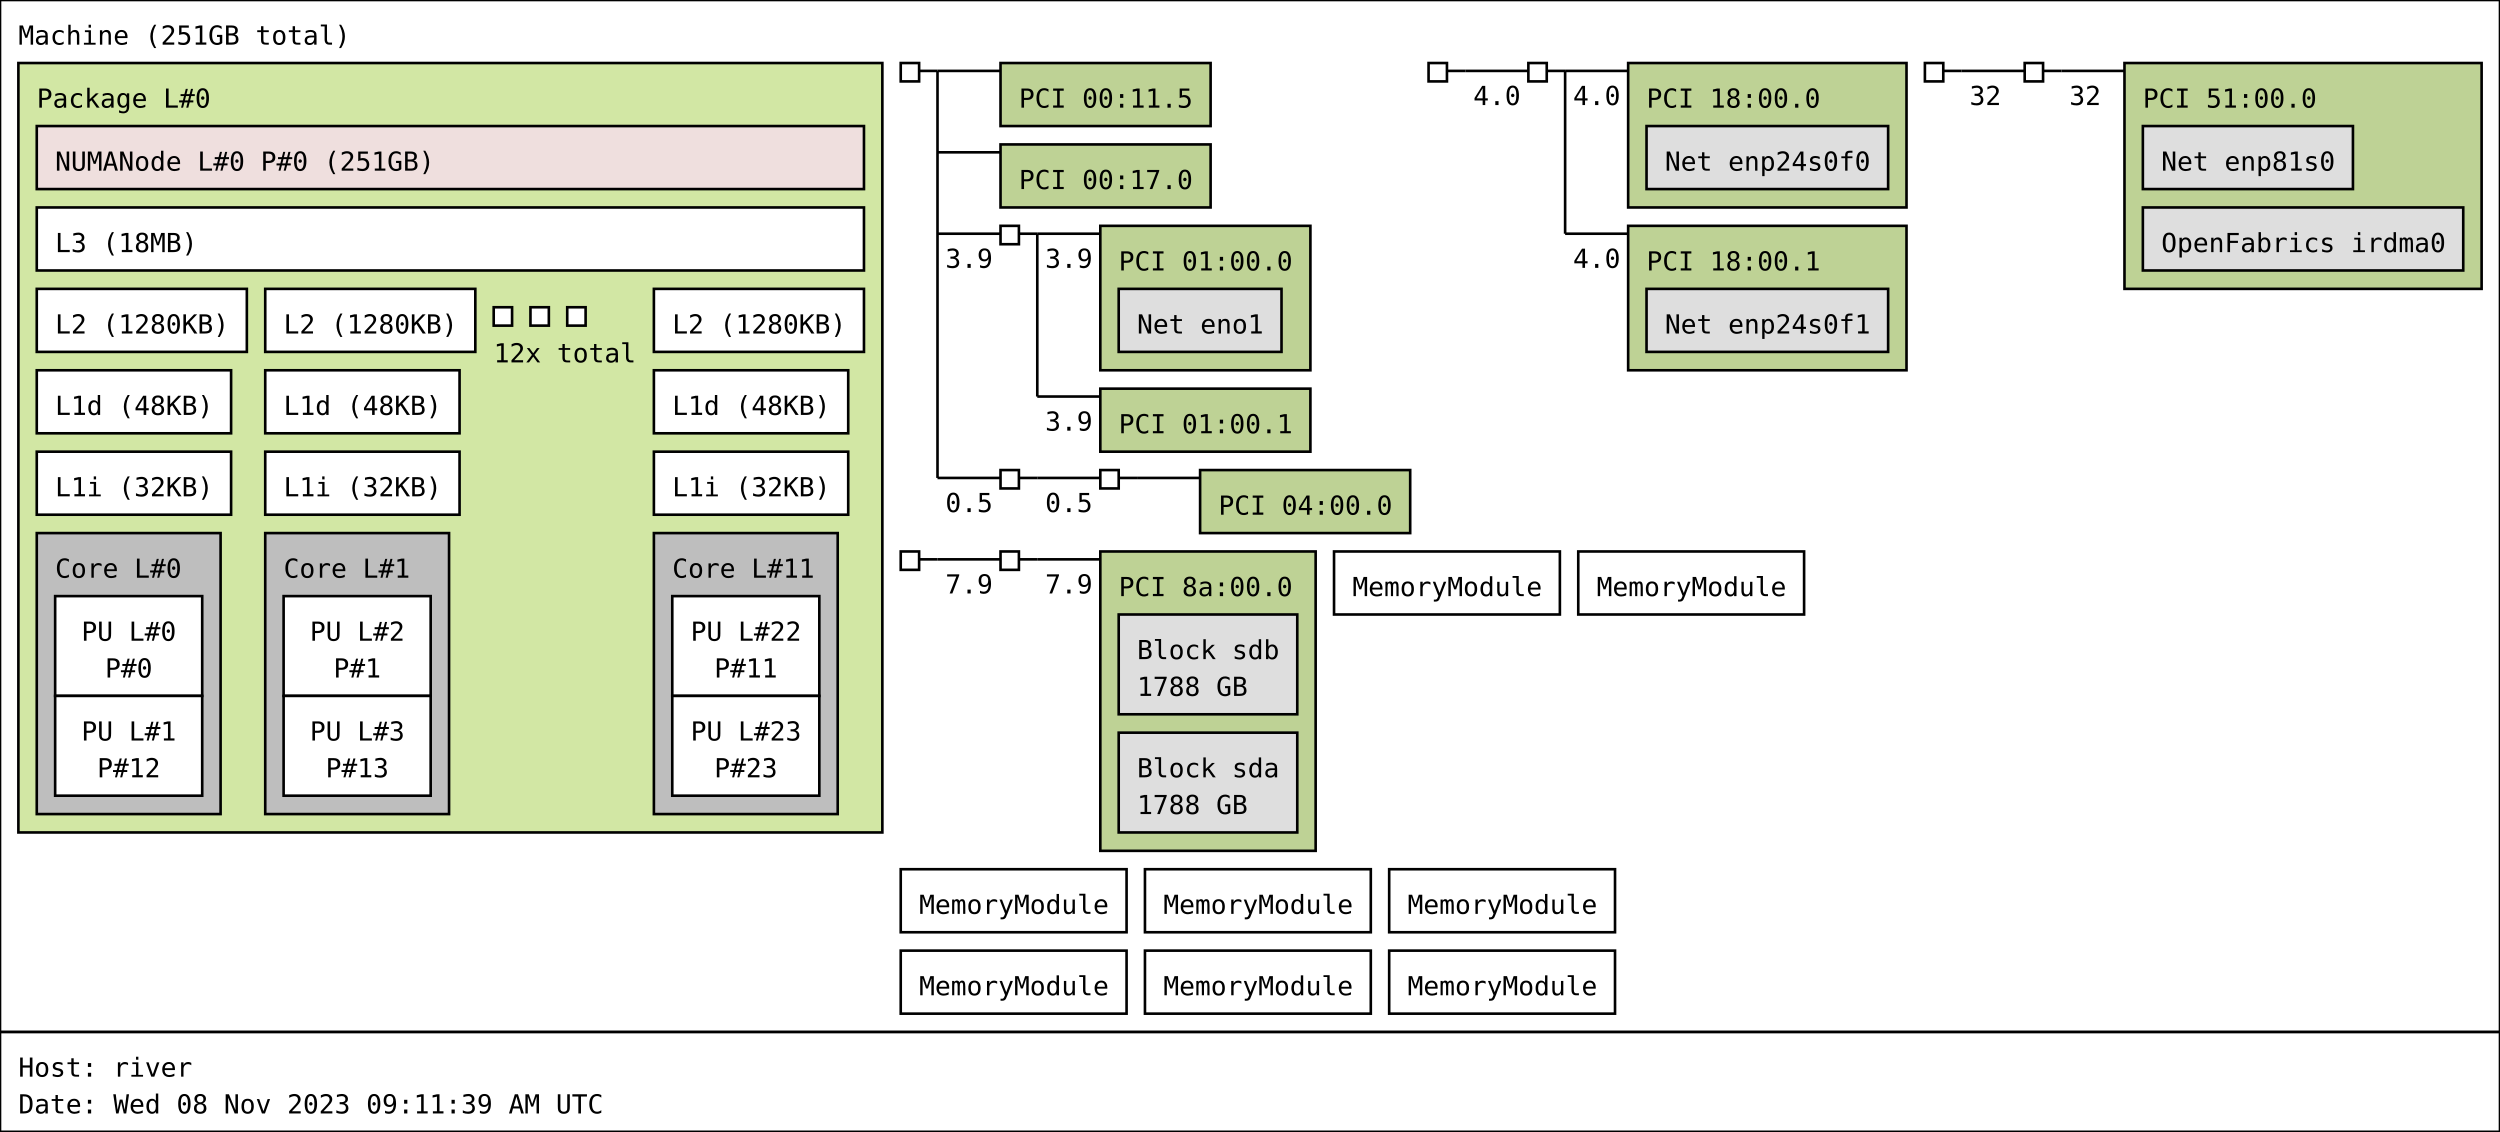
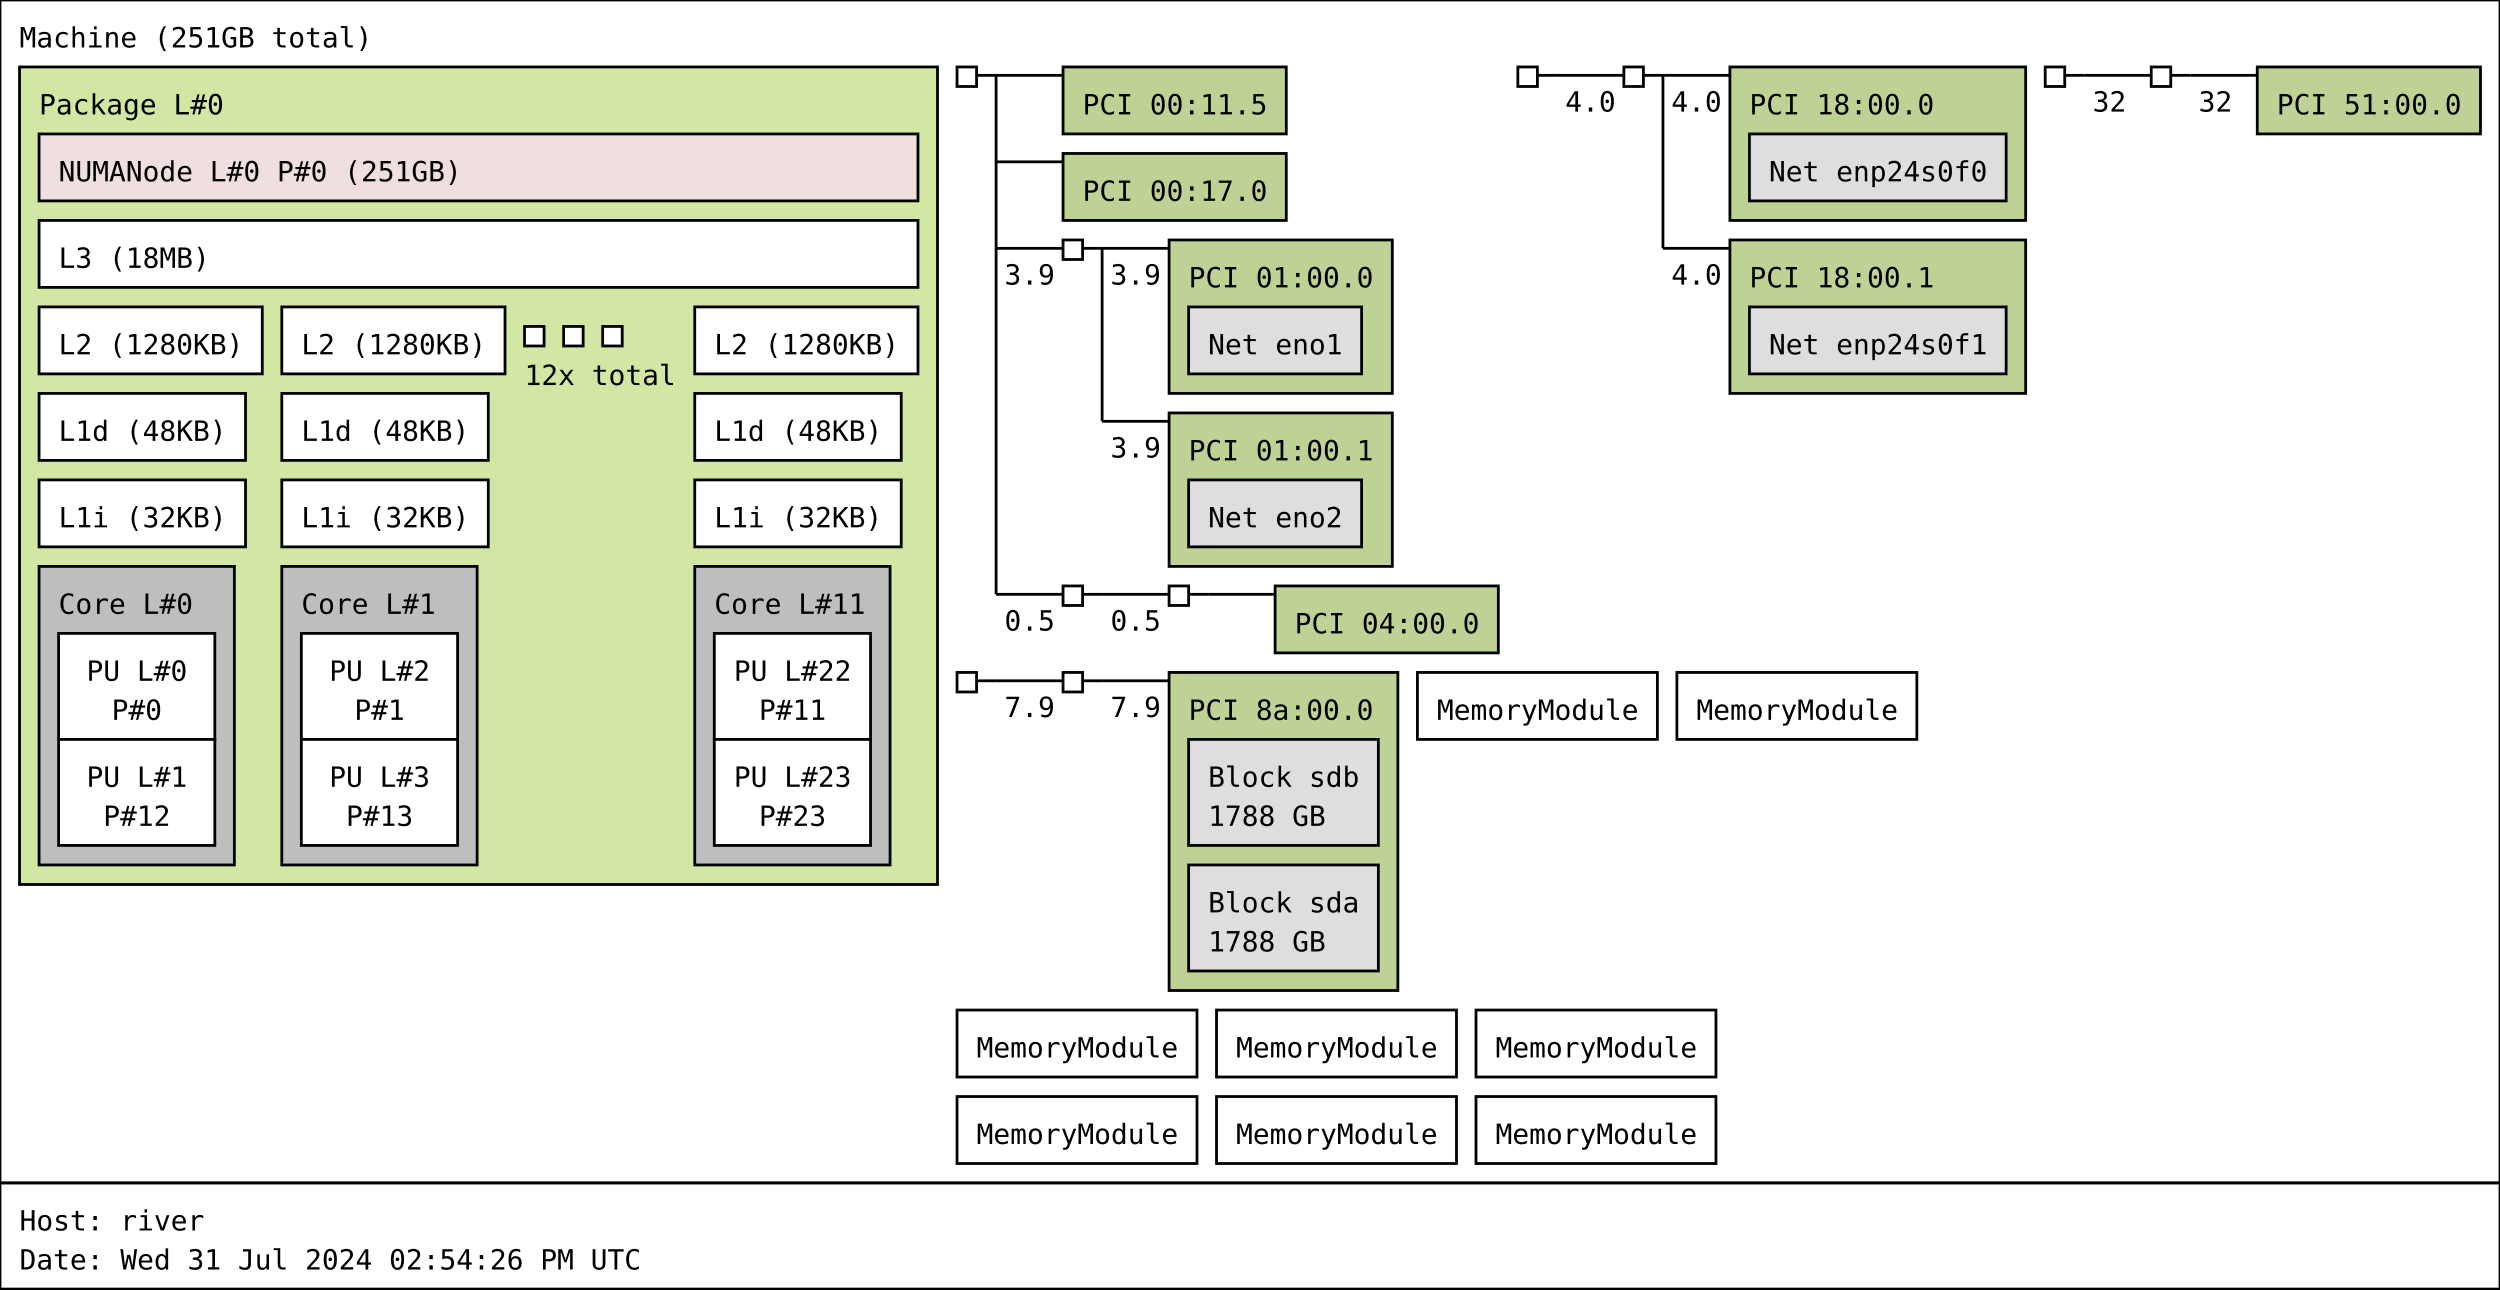
- <svg xmlns="http://www.w3.org/2000/svg" width="952px" height="431px" viewBox="0 0 952px 431px" version="1.1">
-   <rect id="Machine_0_rect" class="Machine" x="0" y="0" width="952" height="393" fill="rgb(255,255,255)" stroke="rgb(0,0,0)" stroke-width="1" />
+ <svg xmlns="http://www.w3.org/2000/svg" width="896px" height="462px" viewBox="0 0 896px 462px" version="1.1">
+   <rect id="Machine_0_rect" class="Machine" x="0" y="0" width="896" height="424" fill="rgb(255,255,255)" stroke="rgb(0,0,0)" stroke-width="1" />
  <text id="Machine_0_text" class="Machine" font-family="Monospace" x="7" y="17" fill="rgb(0,0,0)" font-size="10px">Machine (251GB total)</text>
  <rect id="Package_0_rect" class="Package" x="7" y="24" width="329" height="293" fill="rgb(210,231,164)" stroke="rgb(0,0,0)" stroke-width="1" />
  <text id="Package_0_text" class="Package" font-family="Monospace" x="14" y="41" fill="rgb(0,0,0)" font-size="10px">Package L#0</text>
  <rect id="L3_0_rect" class="L3" x="14" y="79" width="315" height="24" fill="rgb(255,255,255)" stroke="rgb(0,0,0)" stroke-width="1" />
  <text id="L3_0_text" class="L3" font-family="Monospace" x="21" y="96" fill="rgb(0,0,0)" font-size="10px">L3 (18MB)</text>
  <rect id="L2_0_rect" class="L2" x="14" y="110" width="80" height="24" fill="rgb(255,255,255)" stroke="rgb(0,0,0)" stroke-width="1" />
  <text id="L2_0_text" class="L2" font-family="Monospace" x="21" y="127" fill="rgb(0,0,0)" font-size="10px">L2 (1280KB)</text>
  <rect id="L1d_0_rect" class="L1d" x="14" y="141" width="74" height="24" fill="rgb(255,255,255)" stroke="rgb(0,0,0)" stroke-width="1" />
  <text id="L1d_0_text" class="L1d" font-family="Monospace" x="21" y="158" fill="rgb(0,0,0)" font-size="10px">L1d (48KB)</text>
  <rect id="L1i_0_rect" class="L1i" x="14" y="172" width="74" height="24" fill="rgb(255,255,255)" stroke="rgb(0,0,0)" stroke-width="1" />
  <text id="L1i_0_text" class="L1i" font-family="Monospace" x="21" y="189" fill="rgb(0,0,0)" font-size="10px">L1i (32KB)</text>
  <rect id="Core_0_rect" class="Core" x="14" y="203" width="70" height="107" fill="rgb(190,190,190)" stroke="rgb(0,0,0)" stroke-width="1" />
  <text id="Core_0_text" class="Core" font-family="Monospace" x="21" y="220" fill="rgb(0,0,0)" font-size="10px">Core L#0</text>
  <rect id="PU_0_rect" class="PU" x="21" y="227" width="56" height="38" fill="rgb(255,255,255)" stroke="rgb(0,0,0)" stroke-width="1" />
  <text id="PU_0_text" class="PU" font-family="Monospace" x="31" y="244" fill="rgb(0,0,0)" font-size="10px">PU L#0</text>
  <text id="PU_0_text_1" class="PU" font-family="Monospace" x="40" y="258" fill="rgb(0,0,0)" font-size="10px">P#0</text>
  <rect id="PU_1_rect" class="PU" x="21" y="265" width="56" height="38" fill="rgb(255,255,255)" stroke="rgb(0,0,0)" stroke-width="1" />
  <text id="PU_1_text" class="PU" font-family="Monospace" x="31" y="282" fill="rgb(0,0,0)" font-size="10px">PU L#1</text>
  <text id="PU_1_text_1" class="PU" font-family="Monospace" x="37" y="296" fill="rgb(0,0,0)" font-size="10px">P#12</text>
  <rect id="L2_1_rect" class="L2" x="101" y="110" width="80" height="24" fill="rgb(255,255,255)" stroke="rgb(0,0,0)" stroke-width="1" />
  <text id="L2_1_text" class="L2" font-family="Monospace" x="108" y="127" fill="rgb(0,0,0)" font-size="10px">L2 (1280KB)</text>
  <rect id="L1d_1_rect" class="L1d" x="101" y="141" width="74" height="24" fill="rgb(255,255,255)" stroke="rgb(0,0,0)" stroke-width="1" />
  <text id="L1d_1_text" class="L1d" font-family="Monospace" x="108" y="158" fill="rgb(0,0,0)" font-size="10px">L1d (48KB)</text>
  <rect id="L1i_1_rect" class="L1i" x="101" y="172" width="74" height="24" fill="rgb(255,255,255)" stroke="rgb(0,0,0)" stroke-width="1" />
  <text id="L1i_1_text" class="L1i" font-family="Monospace" x="108" y="189" fill="rgb(0,0,0)" font-size="10px">L1i (32KB)</text>
  <rect id="Core_1_rect" class="Core" x="101" y="203" width="70" height="107" fill="rgb(190,190,190)" stroke="rgb(0,0,0)" stroke-width="1" />
  <text id="Core_1_text" class="Core" font-family="Monospace" x="108" y="220" fill="rgb(0,0,0)" font-size="10px">Core L#1</text>
  <rect id="PU_2_rect" class="PU" x="108" y="227" width="56" height="38" fill="rgb(255,255,255)" stroke="rgb(0,0,0)" stroke-width="1" />
  <text id="PU_2_text" class="PU" font-family="Monospace" x="118" y="244" fill="rgb(0,0,0)" font-size="10px">PU L#2</text>
  <text id="PU_2_text_1" class="PU" font-family="Monospace" x="127" y="258" fill="rgb(0,0,0)" font-size="10px">P#1</text>
  <rect id="PU_3_rect" class="PU" x="108" y="265" width="56" height="38" fill="rgb(255,255,255)" stroke="rgb(0,0,0)" stroke-width="1" />
  <text id="PU_3_text" class="PU" font-family="Monospace" x="118" y="282" fill="rgb(0,0,0)" font-size="10px">PU L#3</text>
  <text id="PU_3_text_1" class="PU" font-family="Monospace" x="124" y="296" fill="rgb(0,0,0)" font-size="10px">P#13</text>
  <rect id="L2_2_rect" class="L2" x="188" y="117" width="7" height="7" fill="rgb(255,255,255)" stroke="rgb(0,0,0)" stroke-width="1" />
  <rect id="L2_2_rect" class="L2" x="202" y="117" width="7" height="7" fill="rgb(255,255,255)" stroke="rgb(0,0,0)" stroke-width="1" />
  <rect id="L2_2_rect" class="L2" x="216" y="117" width="7" height="7" fill="rgb(255,255,255)" stroke="rgb(0,0,0)" stroke-width="1" />
  <text id="L2_2_text" class="L2" font-family="Monospace" x="188" y="138" fill="rgb(0,0,0)" font-size="10px">12x total</text>
  <rect id="L2_11_rect" class="L2" x="249" y="110" width="80" height="24" fill="rgb(255,255,255)" stroke="rgb(0,0,0)" stroke-width="1" />
  <text id="L2_11_text" class="L2" font-family="Monospace" x="256" y="127" fill="rgb(0,0,0)" font-size="10px">L2 (1280KB)</text>
  <rect id="L1d_11_rect" class="L1d" x="249" y="141" width="74" height="24" fill="rgb(255,255,255)" stroke="rgb(0,0,0)" stroke-width="1" />
  <text id="L1d_11_text" class="L1d" font-family="Monospace" x="256" y="158" fill="rgb(0,0,0)" font-size="10px">L1d (48KB)</text>
  <rect id="L1i_11_rect" class="L1i" x="249" y="172" width="74" height="24" fill="rgb(255,255,255)" stroke="rgb(0,0,0)" stroke-width="1" />
  <text id="L1i_11_text" class="L1i" font-family="Monospace" x="256" y="189" fill="rgb(0,0,0)" font-size="10px">L1i (32KB)</text>
  <rect id="Core_11_rect" class="Core" x="249" y="203" width="70" height="107" fill="rgb(190,190,190)" stroke="rgb(0,0,0)" stroke-width="1" />
  <text id="Core_11_text" class="Core" font-family="Monospace" x="256" y="220" fill="rgb(0,0,0)" font-size="10px">Core L#11</text>
  <rect id="PU_22_rect" class="PU" x="256" y="227" width="56" height="38" fill="rgb(255,255,255)" stroke="rgb(0,0,0)" stroke-width="1" />
  <text id="PU_22_text" class="PU" font-family="Monospace" x="263" y="244" fill="rgb(0,0,0)" font-size="10px">PU L#22</text>
  <text id="PU_22_text_1" class="PU" font-family="Monospace" x="272" y="258" fill="rgb(0,0,0)" font-size="10px">P#11</text>
  <rect id="PU_23_rect" class="PU" x="256" y="265" width="56" height="38" fill="rgb(255,255,255)" stroke="rgb(0,0,0)" stroke-width="1" />
  <text id="PU_23_text" class="PU" font-family="Monospace" x="263" y="282" fill="rgb(0,0,0)" font-size="10px">PU L#23</text>
  <text id="PU_23_text_1" class="PU" font-family="Monospace" x="272" y="296" fill="rgb(0,0,0)" font-size="10px">P#23</text>
  <rect id="NUMANode_0_rect" class="NUMANode" x="14" y="48" width="315" height="24" fill="rgb(239,223,222)" stroke="rgb(0,0,0)" stroke-width="1" />
  <text id="NUMANode_0_text" class="NUMANode" font-family="Monospace" x="21" y="65" fill="rgb(0,0,0)" font-size="10px">NUMANode L#0 P#0 (251GB)</text>
  <rect id="HostBridge_0_rect" class="HostBridge" x="343" y="24" width="7" height="7" fill="rgb(255,255,255)" stroke="rgb(0,0,0)" stroke-width="1" />
  <line id="HostBridge_0_line" class="HostBridge" x1="350" y1="27" x2="357" y2="27" stroke="rgb(0,0,0)" stroke-width="1" />
  <line id="HostBridge_0_line_2" class="HostBridge" x1="357" y1="27" x2="381" y2="27" stroke="rgb(0,0,0)" stroke-width="1" />
  <line id="HostBridge_0_line_3" class="HostBridge" x1="357" y1="58" x2="381" y2="58" stroke="rgb(0,0,0)" stroke-width="1" />
  <line id="HostBridge_0_line_4" class="HostBridge" x1="357" y1="89" x2="381" y2="89" stroke="rgb(0,0,0)" stroke-width="1" />
  <text id="HostBridge_0_text_4" class="HostBridge" font-family="Monospace" x="360" y="102" fill="rgb(0,0,0)" font-size="10px">3.9</text>
-   <line id="HostBridge_0_line_5" class="HostBridge" x1="357" y1="182" x2="381" y2="182" stroke="rgb(0,0,0)" stroke-width="1" />
-   <text id="HostBridge_0_text_5" class="HostBridge" font-family="Monospace" x="360" y="195" fill="rgb(0,0,0)" font-size="10px">0.5</text>
-   <line id="HostBridge_0_line_1" class="HostBridge" x1="357" y1="27" x2="357" y2="182" stroke="rgb(0,0,0)" stroke-width="1" />
+   <line id="HostBridge_0_line_5" class="HostBridge" x1="357" y1="213" x2="381" y2="213" stroke="rgb(0,0,0)" stroke-width="1" />
+   <text id="HostBridge_0_text_5" class="HostBridge" font-family="Monospace" x="360" y="226" fill="rgb(0,0,0)" font-size="10px">0.5</text>
+   <line id="HostBridge_0_line_1" class="HostBridge" x1="357" y1="27" x2="357" y2="213" stroke="rgb(0,0,0)" stroke-width="1" />
  <rect id="PCI_0_rect" class="PCI" x="381" y="24" width="80" height="24" fill="rgb(190,210,149)" stroke="rgb(0,0,0)" stroke-width="1" />
  <text id="PCI_0_text" class="PCI" font-family="Monospace" x="388" y="41" fill="rgb(0,0,0)" font-size="10px">PCI 00:11.5</text>
  <rect id="PCI_1_rect" class="PCI" x="381" y="55" width="80" height="24" fill="rgb(190,210,149)" stroke="rgb(0,0,0)" stroke-width="1" />
  <text id="PCI_1_text" class="PCI" font-family="Monospace" x="388" y="72" fill="rgb(0,0,0)" font-size="10px">PCI 00:17.0</text>
  <rect id="PCIBridge_1_rect" class="PCIBridge" x="381" y="86" width="7" height="7" fill="rgb(255,255,255)" stroke="rgb(0,0,0)" stroke-width="1" />
  <line id="PCIBridge_1_line" class="PCIBridge" x1="388" y1="89" x2="395" y2="89" stroke="rgb(0,0,0)" stroke-width="1" />
  <line id="PCIBridge_1_line_2" class="PCIBridge" x1="395" y1="89" x2="419" y2="89" stroke="rgb(0,0,0)" stroke-width="1" />
  <text id="PCIBridge_1_text_2" class="PCIBridge" font-family="Monospace" x="398" y="102" fill="rgb(0,0,0)" font-size="10px">3.9</text>
  <line id="PCIBridge_1_line_3" class="PCIBridge" x1="395" y1="151" x2="419" y2="151" stroke="rgb(0,0,0)" stroke-width="1" />
  <text id="PCIBridge_1_text_3" class="PCIBridge" font-family="Monospace" x="398" y="164" fill="rgb(0,0,0)" font-size="10px">3.9</text>
  <line id="PCIBridge_1_line_1" class="PCIBridge" x1="395" y1="89" x2="395" y2="151" stroke="rgb(0,0,0)" stroke-width="1" />
  <rect id="PCI_2_rect" class="PCI" x="419" y="86" width="80" height="55" fill="rgb(190,210,149)" stroke="rgb(0,0,0)" stroke-width="1" />
  <text id="PCI_2_text" class="PCI" font-family="Monospace" x="426" y="103" fill="rgb(0,0,0)" font-size="10px">PCI 01:00.0</text>
  <rect id="Net_0_rect" class="Net" x="426" y="110" width="62" height="24" fill="rgb(222,222,222)" stroke="rgb(0,0,0)" stroke-width="1" />
  <text id="Net_0_text" class="Net" font-family="Monospace" x="433" y="127" fill="rgb(0,0,0)" font-size="10px">Net eno1</text>
-   <rect id="PCI_3_rect" class="PCI" x="419" y="148" width="80" height="24" fill="rgb(190,210,149)" stroke="rgb(0,0,0)" stroke-width="1" />
+   <rect id="PCI_3_rect" class="PCI" x="419" y="148" width="80" height="55" fill="rgb(190,210,149)" stroke="rgb(0,0,0)" stroke-width="1" />
  <text id="PCI_3_text" class="PCI" font-family="Monospace" x="426" y="165" fill="rgb(0,0,0)" font-size="10px">PCI 01:00.1</text>
-   <rect id="PCIBridge_2_rect" class="PCIBridge" x="381" y="179" width="7" height="7" fill="rgb(255,255,255)" stroke="rgb(0,0,0)" stroke-width="1" />
-   <line id="PCIBridge_2_line" class="PCIBridge" x1="388" y1="182" x2="395" y2="182" stroke="rgb(0,0,0)" stroke-width="1" />
-   <line id="PCIBridge_2_line_2" class="PCIBridge" x1="395" y1="182" x2="419" y2="182" stroke="rgb(0,0,0)" stroke-width="1" />
-   <text id="PCIBridge_2_text_2" class="PCIBridge" font-family="Monospace" x="398" y="195" fill="rgb(0,0,0)" font-size="10px">0.5</text>
-   <line id="PCIBridge_2_line_1" class="PCIBridge" x1="395" y1="182" x2="395" y2="182" stroke="rgb(0,0,0)" stroke-width="1" />
-   <rect id="PCIBridge_3_rect" class="PCIBridge" x="419" y="179" width="7" height="7" fill="rgb(255,255,255)" stroke="rgb(0,0,0)" stroke-width="1" />
-   <line id="PCIBridge_3_line" class="PCIBridge" x1="426" y1="182" x2="433" y2="182" stroke="rgb(0,0,0)" stroke-width="1" />
-   <line id="PCIBridge_3_line_2" class="PCIBridge" x1="433" y1="182" x2="457" y2="182" stroke="rgb(0,0,0)" stroke-width="1" />
-   <line id="PCIBridge_3_line_1" class="PCIBridge" x1="433" y1="182" x2="433" y2="182" stroke="rgb(0,0,0)" stroke-width="1" />
-   <rect id="PCI_4_rect" class="PCI" x="457" y="179" width="80" height="24" fill="rgb(190,210,149)" stroke="rgb(0,0,0)" stroke-width="1" />
-   <text id="PCI_4_text" class="PCI" font-family="Monospace" x="464" y="196" fill="rgb(0,0,0)" font-size="10px">PCI 04:00.0</text>
+   <rect id="Net_1_rect" class="Net" x="426" y="172" width="62" height="24" fill="rgb(222,222,222)" stroke="rgb(0,0,0)" stroke-width="1" />
+   <text id="Net_1_text" class="Net" font-family="Monospace" x="433" y="189" fill="rgb(0,0,0)" font-size="10px">Net eno2</text>
+   <rect id="PCIBridge_2_rect" class="PCIBridge" x="381" y="210" width="7" height="7" fill="rgb(255,255,255)" stroke="rgb(0,0,0)" stroke-width="1" />
+   <line id="PCIBridge_2_line" class="PCIBridge" x1="388" y1="213" x2="395" y2="213" stroke="rgb(0,0,0)" stroke-width="1" />
+   <line id="PCIBridge_2_line_2" class="PCIBridge" x1="395" y1="213" x2="419" y2="213" stroke="rgb(0,0,0)" stroke-width="1" />
+   <text id="PCIBridge_2_text_2" class="PCIBridge" font-family="Monospace" x="398" y="226" fill="rgb(0,0,0)" font-size="10px">0.5</text>
+   <line id="PCIBridge_2_line_1" class="PCIBridge" x1="395" y1="213" x2="395" y2="213" stroke="rgb(0,0,0)" stroke-width="1" />
+   <rect id="PCIBridge_3_rect" class="PCIBridge" x="419" y="210" width="7" height="7" fill="rgb(255,255,255)" stroke="rgb(0,0,0)" stroke-width="1" />
+   <line id="PCIBridge_3_line" class="PCIBridge" x1="426" y1="213" x2="433" y2="213" stroke="rgb(0,0,0)" stroke-width="1" />
+   <line id="PCIBridge_3_line_2" class="PCIBridge" x1="433" y1="213" x2="457" y2="213" stroke="rgb(0,0,0)" stroke-width="1" />
+   <line id="PCIBridge_3_line_1" class="PCIBridge" x1="433" y1="213" x2="433" y2="213" stroke="rgb(0,0,0)" stroke-width="1" />
+   <rect id="PCI_4_rect" class="PCI" x="457" y="210" width="80" height="24" fill="rgb(190,210,149)" stroke="rgb(0,0,0)" stroke-width="1" />
+   <text id="PCI_4_text" class="PCI" font-family="Monospace" x="464" y="227" fill="rgb(0,0,0)" font-size="10px">PCI 04:00.0</text>
  <rect id="HostBridge_4_rect" class="HostBridge" x="544" y="24" width="7" height="7" fill="rgb(255,255,255)" stroke="rgb(0,0,0)" stroke-width="1" />
  <line id="HostBridge_4_line" class="HostBridge" x1="551" y1="27" x2="558" y2="27" stroke="rgb(0,0,0)" stroke-width="1" />
  <line id="HostBridge_4_line_2" class="HostBridge" x1="558" y1="27" x2="582" y2="27" stroke="rgb(0,0,0)" stroke-width="1" />
  <text id="HostBridge_4_text_2" class="HostBridge" font-family="Monospace" x="561" y="40" fill="rgb(0,0,0)" font-size="10px">4.0</text>
  <line id="HostBridge_4_line_1" class="HostBridge" x1="558" y1="27" x2="558" y2="27" stroke="rgb(0,0,0)" stroke-width="1" />
  <rect id="PCIBridge_5_rect" class="PCIBridge" x="582" y="24" width="7" height="7" fill="rgb(255,255,255)" stroke="rgb(0,0,0)" stroke-width="1" />
  <line id="PCIBridge_5_line" class="PCIBridge" x1="589" y1="27" x2="596" y2="27" stroke="rgb(0,0,0)" stroke-width="1" />
  <line id="PCIBridge_5_line_2" class="PCIBridge" x1="596" y1="27" x2="620" y2="27" stroke="rgb(0,0,0)" stroke-width="1" />
  <text id="PCIBridge_5_text_2" class="PCIBridge" font-family="Monospace" x="599" y="40" fill="rgb(0,0,0)" font-size="10px">4.0</text>
  <line id="PCIBridge_5_line_3" class="PCIBridge" x1="596" y1="89" x2="620" y2="89" stroke="rgb(0,0,0)" stroke-width="1" />
  <text id="PCIBridge_5_text_3" class="PCIBridge" font-family="Monospace" x="599" y="102" fill="rgb(0,0,0)" font-size="10px">4.0</text>
  <line id="PCIBridge_5_line_1" class="PCIBridge" x1="596" y1="27" x2="596" y2="89" stroke="rgb(0,0,0)" stroke-width="1" />
  <rect id="PCI_5_rect" class="PCI" x="620" y="24" width="106" height="55" fill="rgb(190,210,149)" stroke="rgb(0,0,0)" stroke-width="1" />
  <text id="PCI_5_text" class="PCI" font-family="Monospace" x="627" y="41" fill="rgb(0,0,0)" font-size="10px">PCI 18:00.0</text>
-   <rect id="Net_1_rect" class="Net" x="627" y="48" width="92" height="24" fill="rgb(222,222,222)" stroke="rgb(0,0,0)" stroke-width="1" />
-   <text id="Net_1_text" class="Net" font-family="Monospace" x="634" y="65" fill="rgb(0,0,0)" font-size="10px">Net enp24s0f0</text>
+   <rect id="Net_2_rect" class="Net" x="627" y="48" width="92" height="24" fill="rgb(222,222,222)" stroke="rgb(0,0,0)" stroke-width="1" />
+   <text id="Net_2_text" class="Net" font-family="Monospace" x="634" y="65" fill="rgb(0,0,0)" font-size="10px">Net enp24s0f0</text>
  <rect id="PCI_6_rect" class="PCI" x="620" y="86" width="106" height="55" fill="rgb(190,210,149)" stroke="rgb(0,0,0)" stroke-width="1" />
  <text id="PCI_6_text" class="PCI" font-family="Monospace" x="627" y="103" fill="rgb(0,0,0)" font-size="10px">PCI 18:00.1</text>
-   <rect id="Net_2_rect" class="Net" x="627" y="110" width="92" height="24" fill="rgb(222,222,222)" stroke="rgb(0,0,0)" stroke-width="1" />
-   <text id="Net_2_text" class="Net" font-family="Monospace" x="634" y="127" fill="rgb(0,0,0)" font-size="10px">Net enp24s0f1</text>
+   <rect id="Net_3_rect" class="Net" x="627" y="110" width="92" height="24" fill="rgb(222,222,222)" stroke="rgb(0,0,0)" stroke-width="1" />
+   <text id="Net_3_text" class="Net" font-family="Monospace" x="634" y="127" fill="rgb(0,0,0)" font-size="10px">Net enp24s0f1</text>
  <rect id="HostBridge_6_rect" class="HostBridge" x="733" y="24" width="7" height="7" fill="rgb(255,255,255)" stroke="rgb(0,0,0)" stroke-width="1" />
  <line id="HostBridge_6_line" class="HostBridge" x1="740" y1="27" x2="747" y2="27" stroke="rgb(0,0,0)" stroke-width="1" />
  <line id="HostBridge_6_line_2" class="HostBridge" x1="747" y1="27" x2="771" y2="27" stroke="rgb(0,0,0)" stroke-width="1" />
  <text id="HostBridge_6_text_2" class="HostBridge" font-family="Monospace" x="750" y="40" fill="rgb(0,0,0)" font-size="10px">32</text>
  <line id="HostBridge_6_line_1" class="HostBridge" x1="747" y1="27" x2="747" y2="27" stroke="rgb(0,0,0)" stroke-width="1" />
  <rect id="PCIBridge_7_rect" class="PCIBridge" x="771" y="24" width="7" height="7" fill="rgb(255,255,255)" stroke="rgb(0,0,0)" stroke-width="1" />
  <line id="PCIBridge_7_line" class="PCIBridge" x1="778" y1="27" x2="785" y2="27" stroke="rgb(0,0,0)" stroke-width="1" />
  <line id="PCIBridge_7_line_2" class="PCIBridge" x1="785" y1="27" x2="809" y2="27" stroke="rgb(0,0,0)" stroke-width="1" />
  <text id="PCIBridge_7_text_2" class="PCIBridge" font-family="Monospace" x="788" y="40" fill="rgb(0,0,0)" font-size="10px">32</text>
  <line id="PCIBridge_7_line_1" class="PCIBridge" x1="785" y1="27" x2="785" y2="27" stroke="rgb(0,0,0)" stroke-width="1" />
-   <rect id="PCI_7_rect" class="PCI" x="809" y="24" width="136" height="86" fill="rgb(190,210,149)" stroke="rgb(0,0,0)" stroke-width="1" />
+   <rect id="PCI_7_rect" class="PCI" x="809" y="24" width="80" height="24" fill="rgb(190,210,149)" stroke="rgb(0,0,0)" stroke-width="1" />
  <text id="PCI_7_text" class="PCI" font-family="Monospace" x="816" y="41" fill="rgb(0,0,0)" font-size="10px">PCI 51:00.0</text>
-   <rect id="Net_3_rect" class="Net" x="816" y="48" width="80" height="24" fill="rgb(222,222,222)" stroke="rgb(0,0,0)" stroke-width="1" />
-   <text id="Net_3_text" class="Net" font-family="Monospace" x="823" y="65" fill="rgb(0,0,0)" font-size="10px">Net enp81s0</text>
-   <rect id="OpenFabrics_4_rect" class="OpenFabrics" x="816" y="79" width="122" height="24" fill="rgb(222,222,222)" stroke="rgb(0,0,0)" stroke-width="1" />
-   <text id="OpenFabrics_4_text" class="OpenFabrics" font-family="Monospace" x="823" y="96" fill="rgb(0,0,0)" font-size="10px">OpenFabrics irdma0</text>
-   <rect id="HostBridge_8_rect" class="HostBridge" x="343" y="210" width="7" height="7" fill="rgb(255,255,255)" stroke="rgb(0,0,0)" stroke-width="1" />
-   <line id="HostBridge_8_line" class="HostBridge" x1="350" y1="213" x2="357" y2="213" stroke="rgb(0,0,0)" stroke-width="1" />
-   <line id="HostBridge_8_line_2" class="HostBridge" x1="357" y1="213" x2="381" y2="213" stroke="rgb(0,0,0)" stroke-width="1" />
-   <text id="HostBridge_8_text_2" class="HostBridge" font-family="Monospace" x="360" y="226" fill="rgb(0,0,0)" font-size="10px">7.9</text>
-   <line id="HostBridge_8_line_1" class="HostBridge" x1="357" y1="213" x2="357" y2="213" stroke="rgb(0,0,0)" stroke-width="1" />
-   <rect id="PCIBridge_9_rect" class="PCIBridge" x="381" y="210" width="7" height="7" fill="rgb(255,255,255)" stroke="rgb(0,0,0)" stroke-width="1" />
-   <line id="PCIBridge_9_line" class="PCIBridge" x1="388" y1="213" x2="395" y2="213" stroke="rgb(0,0,0)" stroke-width="1" />
-   <line id="PCIBridge_9_line_2" class="PCIBridge" x1="395" y1="213" x2="419" y2="213" stroke="rgb(0,0,0)" stroke-width="1" />
-   <text id="PCIBridge_9_text_2" class="PCIBridge" font-family="Monospace" x="398" y="226" fill="rgb(0,0,0)" font-size="10px">7.9</text>
-   <line id="PCIBridge_9_line_1" class="PCIBridge" x1="395" y1="213" x2="395" y2="213" stroke="rgb(0,0,0)" stroke-width="1" />
-   <rect id="PCI_8_rect" class="PCI" x="419" y="210" width="82" height="114" fill="rgb(190,210,149)" stroke="rgb(0,0,0)" stroke-width="1" />
-   <text id="PCI_8_text" class="PCI" font-family="Monospace" x="426" y="227" fill="rgb(0,0,0)" font-size="10px">PCI 8a:00.0</text>
-   <rect id="Block_5_rect" class="Block" x="426" y="234" width="68" height="38" fill="rgb(222,222,222)" stroke="rgb(0,0,0)" stroke-width="1" />
-   <text id="Block_5_text" class="Block" font-family="Monospace" x="433" y="251" fill="rgb(0,0,0)" font-size="10px">Block sdb</text>
-   <text id="Block_5_text_1" class="Block" font-family="Monospace" x="433" y="265" fill="rgb(0,0,0)" font-size="10px">1788 GB</text>
-   <rect id="Block_6_rect" class="Block" x="426" y="279" width="68" height="38" fill="rgb(222,222,222)" stroke="rgb(0,0,0)" stroke-width="1" />
-   <text id="Block_6_text" class="Block" font-family="Monospace" x="433" y="296" fill="rgb(0,0,0)" font-size="10px">Block sda</text>
-   <text id="Block_6_text_1" class="Block" font-family="Monospace" x="433" y="310" fill="rgb(0,0,0)" font-size="10px">1788 GB</text>
-   <rect id="Misc_0_rect" class="Misc" x="508" y="210" width="86" height="24" fill="rgb(255,255,255)" stroke="rgb(0,0,0)" stroke-width="1" />
-   <text id="Misc_0_text" class="Misc" font-family="Monospace" x="515" y="227" fill="rgb(0,0,0)" font-size="10px">MemoryModule</text>
-   <rect id="Misc_1_rect" class="Misc" x="601" y="210" width="86" height="24" fill="rgb(255,255,255)" stroke="rgb(0,0,0)" stroke-width="1" />
-   <text id="Misc_1_text" class="Misc" font-family="Monospace" x="608" y="227" fill="rgb(0,0,0)" font-size="10px">MemoryModule</text>
-   <rect id="Misc_2_rect" class="Misc" x="343" y="331" width="86" height="24" fill="rgb(255,255,255)" stroke="rgb(0,0,0)" stroke-width="1" />
-   <text id="Misc_2_text" class="Misc" font-family="Monospace" x="350" y="348" fill="rgb(0,0,0)" font-size="10px">MemoryModule</text>
-   <rect id="Misc_3_rect" class="Misc" x="436" y="331" width="86" height="24" fill="rgb(255,255,255)" stroke="rgb(0,0,0)" stroke-width="1" />
-   <text id="Misc_3_text" class="Misc" font-family="Monospace" x="443" y="348" fill="rgb(0,0,0)" font-size="10px">MemoryModule</text>
-   <rect id="Misc_4_rect" class="Misc" x="529" y="331" width="86" height="24" fill="rgb(255,255,255)" stroke="rgb(0,0,0)" stroke-width="1" />
-   <text id="Misc_4_text" class="Misc" font-family="Monospace" x="536" y="348" fill="rgb(0,0,0)" font-size="10px">MemoryModule</text>
-   <rect id="Misc_5_rect" class="Misc" x="343" y="362" width="86" height="24" fill="rgb(255,255,255)" stroke="rgb(0,0,0)" stroke-width="1" />
-   <text id="Misc_5_text" class="Misc" font-family="Monospace" x="350" y="379" fill="rgb(0,0,0)" font-size="10px">MemoryModule</text>
-   <rect id="Misc_6_rect" class="Misc" x="436" y="362" width="86" height="24" fill="rgb(255,255,255)" stroke="rgb(0,0,0)" stroke-width="1" />
-   <text id="Misc_6_text" class="Misc" font-family="Monospace" x="443" y="379" fill="rgb(0,0,0)" font-size="10px">MemoryModule</text>
-   <rect id="Misc_7_rect" class="Misc" x="529" y="362" width="86" height="24" fill="rgb(255,255,255)" stroke="rgb(0,0,0)" stroke-width="1" />
-   <text id="Misc_7_text" class="Misc" font-family="Monospace" x="536" y="379" fill="rgb(0,0,0)" font-size="10px">MemoryModule</text>
-   <rect id="anon_rect" x="0" y="393" width="952" height="38" fill="rgb(255,255,255)" stroke="rgb(0,0,0)" stroke-width="1" />
-   <text id="anon_text" font-family="Monospace" x="7" y="410" fill="rgb(0,0,0)" font-size="10px">Host: river</text>
-   <text id="anon_text_1" font-family="Monospace" x="7" y="424" fill="rgb(0,0,0)" font-size="10px">Date: Wed 08 Nov 2023 09:11:39 AM UTC</text>
+   <rect id="HostBridge_8_rect" class="HostBridge" x="343" y="241" width="7" height="7" fill="rgb(255,255,255)" stroke="rgb(0,0,0)" stroke-width="1" />
+   <line id="HostBridge_8_line" class="HostBridge" x1="350" y1="244" x2="357" y2="244" stroke="rgb(0,0,0)" stroke-width="1" />
+   <line id="HostBridge_8_line_2" class="HostBridge" x1="357" y1="244" x2="381" y2="244" stroke="rgb(0,0,0)" stroke-width="1" />
+   <text id="HostBridge_8_text_2" class="HostBridge" font-family="Monospace" x="360" y="257" fill="rgb(0,0,0)" font-size="10px">7.9</text>
+   <line id="HostBridge_8_line_1" class="HostBridge" x1="357" y1="244" x2="357" y2="244" stroke="rgb(0,0,0)" stroke-width="1" />
+   <rect id="PCIBridge_9_rect" class="PCIBridge" x="381" y="241" width="7" height="7" fill="rgb(255,255,255)" stroke="rgb(0,0,0)" stroke-width="1" />
+   <line id="PCIBridge_9_line" class="PCIBridge" x1="388" y1="244" x2="395" y2="244" stroke="rgb(0,0,0)" stroke-width="1" />
+   <line id="PCIBridge_9_line_2" class="PCIBridge" x1="395" y1="244" x2="419" y2="244" stroke="rgb(0,0,0)" stroke-width="1" />
+   <text id="PCIBridge_9_text_2" class="PCIBridge" font-family="Monospace" x="398" y="257" fill="rgb(0,0,0)" font-size="10px">7.9</text>
+   <line id="PCIBridge_9_line_1" class="PCIBridge" x1="395" y1="244" x2="395" y2="244" stroke="rgb(0,0,0)" stroke-width="1" />
+   <rect id="PCI_8_rect" class="PCI" x="419" y="241" width="82" height="114" fill="rgb(190,210,149)" stroke="rgb(0,0,0)" stroke-width="1" />
+   <text id="PCI_8_text" class="PCI" font-family="Monospace" x="426" y="258" fill="rgb(0,0,0)" font-size="10px">PCI 8a:00.0</text>
+   <rect id="Block_4_rect" class="Block" x="426" y="265" width="68" height="38" fill="rgb(222,222,222)" stroke="rgb(0,0,0)" stroke-width="1" />
+   <text id="Block_4_text" class="Block" font-family="Monospace" x="433" y="282" fill="rgb(0,0,0)" font-size="10px">Block sdb</text>
+   <text id="Block_4_text_1" class="Block" font-family="Monospace" x="433" y="296" fill="rgb(0,0,0)" font-size="10px">1788 GB</text>
+   <rect id="Block_5_rect" class="Block" x="426" y="310" width="68" height="38" fill="rgb(222,222,222)" stroke="rgb(0,0,0)" stroke-width="1" />
+   <text id="Block_5_text" class="Block" font-family="Monospace" x="433" y="327" fill="rgb(0,0,0)" font-size="10px">Block sda</text>
+   <text id="Block_5_text_1" class="Block" font-family="Monospace" x="433" y="341" fill="rgb(0,0,0)" font-size="10px">1788 GB</text>
+   <rect id="Misc_0_rect" class="Misc" x="508" y="241" width="86" height="24" fill="rgb(255,255,255)" stroke="rgb(0,0,0)" stroke-width="1" />
+   <text id="Misc_0_text" class="Misc" font-family="Monospace" x="515" y="258" fill="rgb(0,0,0)" font-size="10px">MemoryModule</text>
+   <rect id="Misc_1_rect" class="Misc" x="601" y="241" width="86" height="24" fill="rgb(255,255,255)" stroke="rgb(0,0,0)" stroke-width="1" />
+   <text id="Misc_1_text" class="Misc" font-family="Monospace" x="608" y="258" fill="rgb(0,0,0)" font-size="10px">MemoryModule</text>
+   <rect id="Misc_2_rect" class="Misc" x="343" y="362" width="86" height="24" fill="rgb(255,255,255)" stroke="rgb(0,0,0)" stroke-width="1" />
+   <text id="Misc_2_text" class="Misc" font-family="Monospace" x="350" y="379" fill="rgb(0,0,0)" font-size="10px">MemoryModule</text>
+   <rect id="Misc_3_rect" class="Misc" x="436" y="362" width="86" height="24" fill="rgb(255,255,255)" stroke="rgb(0,0,0)" stroke-width="1" />
+   <text id="Misc_3_text" class="Misc" font-family="Monospace" x="443" y="379" fill="rgb(0,0,0)" font-size="10px">MemoryModule</text>
+   <rect id="Misc_4_rect" class="Misc" x="529" y="362" width="86" height="24" fill="rgb(255,255,255)" stroke="rgb(0,0,0)" stroke-width="1" />
+   <text id="Misc_4_text" class="Misc" font-family="Monospace" x="536" y="379" fill="rgb(0,0,0)" font-size="10px">MemoryModule</text>
+   <rect id="Misc_5_rect" class="Misc" x="343" y="393" width="86" height="24" fill="rgb(255,255,255)" stroke="rgb(0,0,0)" stroke-width="1" />
+   <text id="Misc_5_text" class="Misc" font-family="Monospace" x="350" y="410" fill="rgb(0,0,0)" font-size="10px">MemoryModule</text>
+   <rect id="Misc_6_rect" class="Misc" x="436" y="393" width="86" height="24" fill="rgb(255,255,255)" stroke="rgb(0,0,0)" stroke-width="1" />
+   <text id="Misc_6_text" class="Misc" font-family="Monospace" x="443" y="410" fill="rgb(0,0,0)" font-size="10px">MemoryModule</text>
+   <rect id="Misc_7_rect" class="Misc" x="529" y="393" width="86" height="24" fill="rgb(255,255,255)" stroke="rgb(0,0,0)" stroke-width="1" />
+   <text id="Misc_7_text" class="Misc" font-family="Monospace" x="536" y="410" fill="rgb(0,0,0)" font-size="10px">MemoryModule</text>
+   <rect id="anon_rect" x="0" y="424" width="896" height="38" fill="rgb(255,255,255)" stroke="rgb(0,0,0)" stroke-width="1" />
+   <text id="anon_text" font-family="Monospace" x="7" y="441" fill="rgb(0,0,0)" font-size="10px">Host: river</text>
+   <text id="anon_text_1" font-family="Monospace" x="7" y="455" fill="rgb(0,0,0)" font-size="10px">Date: Wed 31 Jul 2024 02:54:26 PM UTC</text>
</svg>
